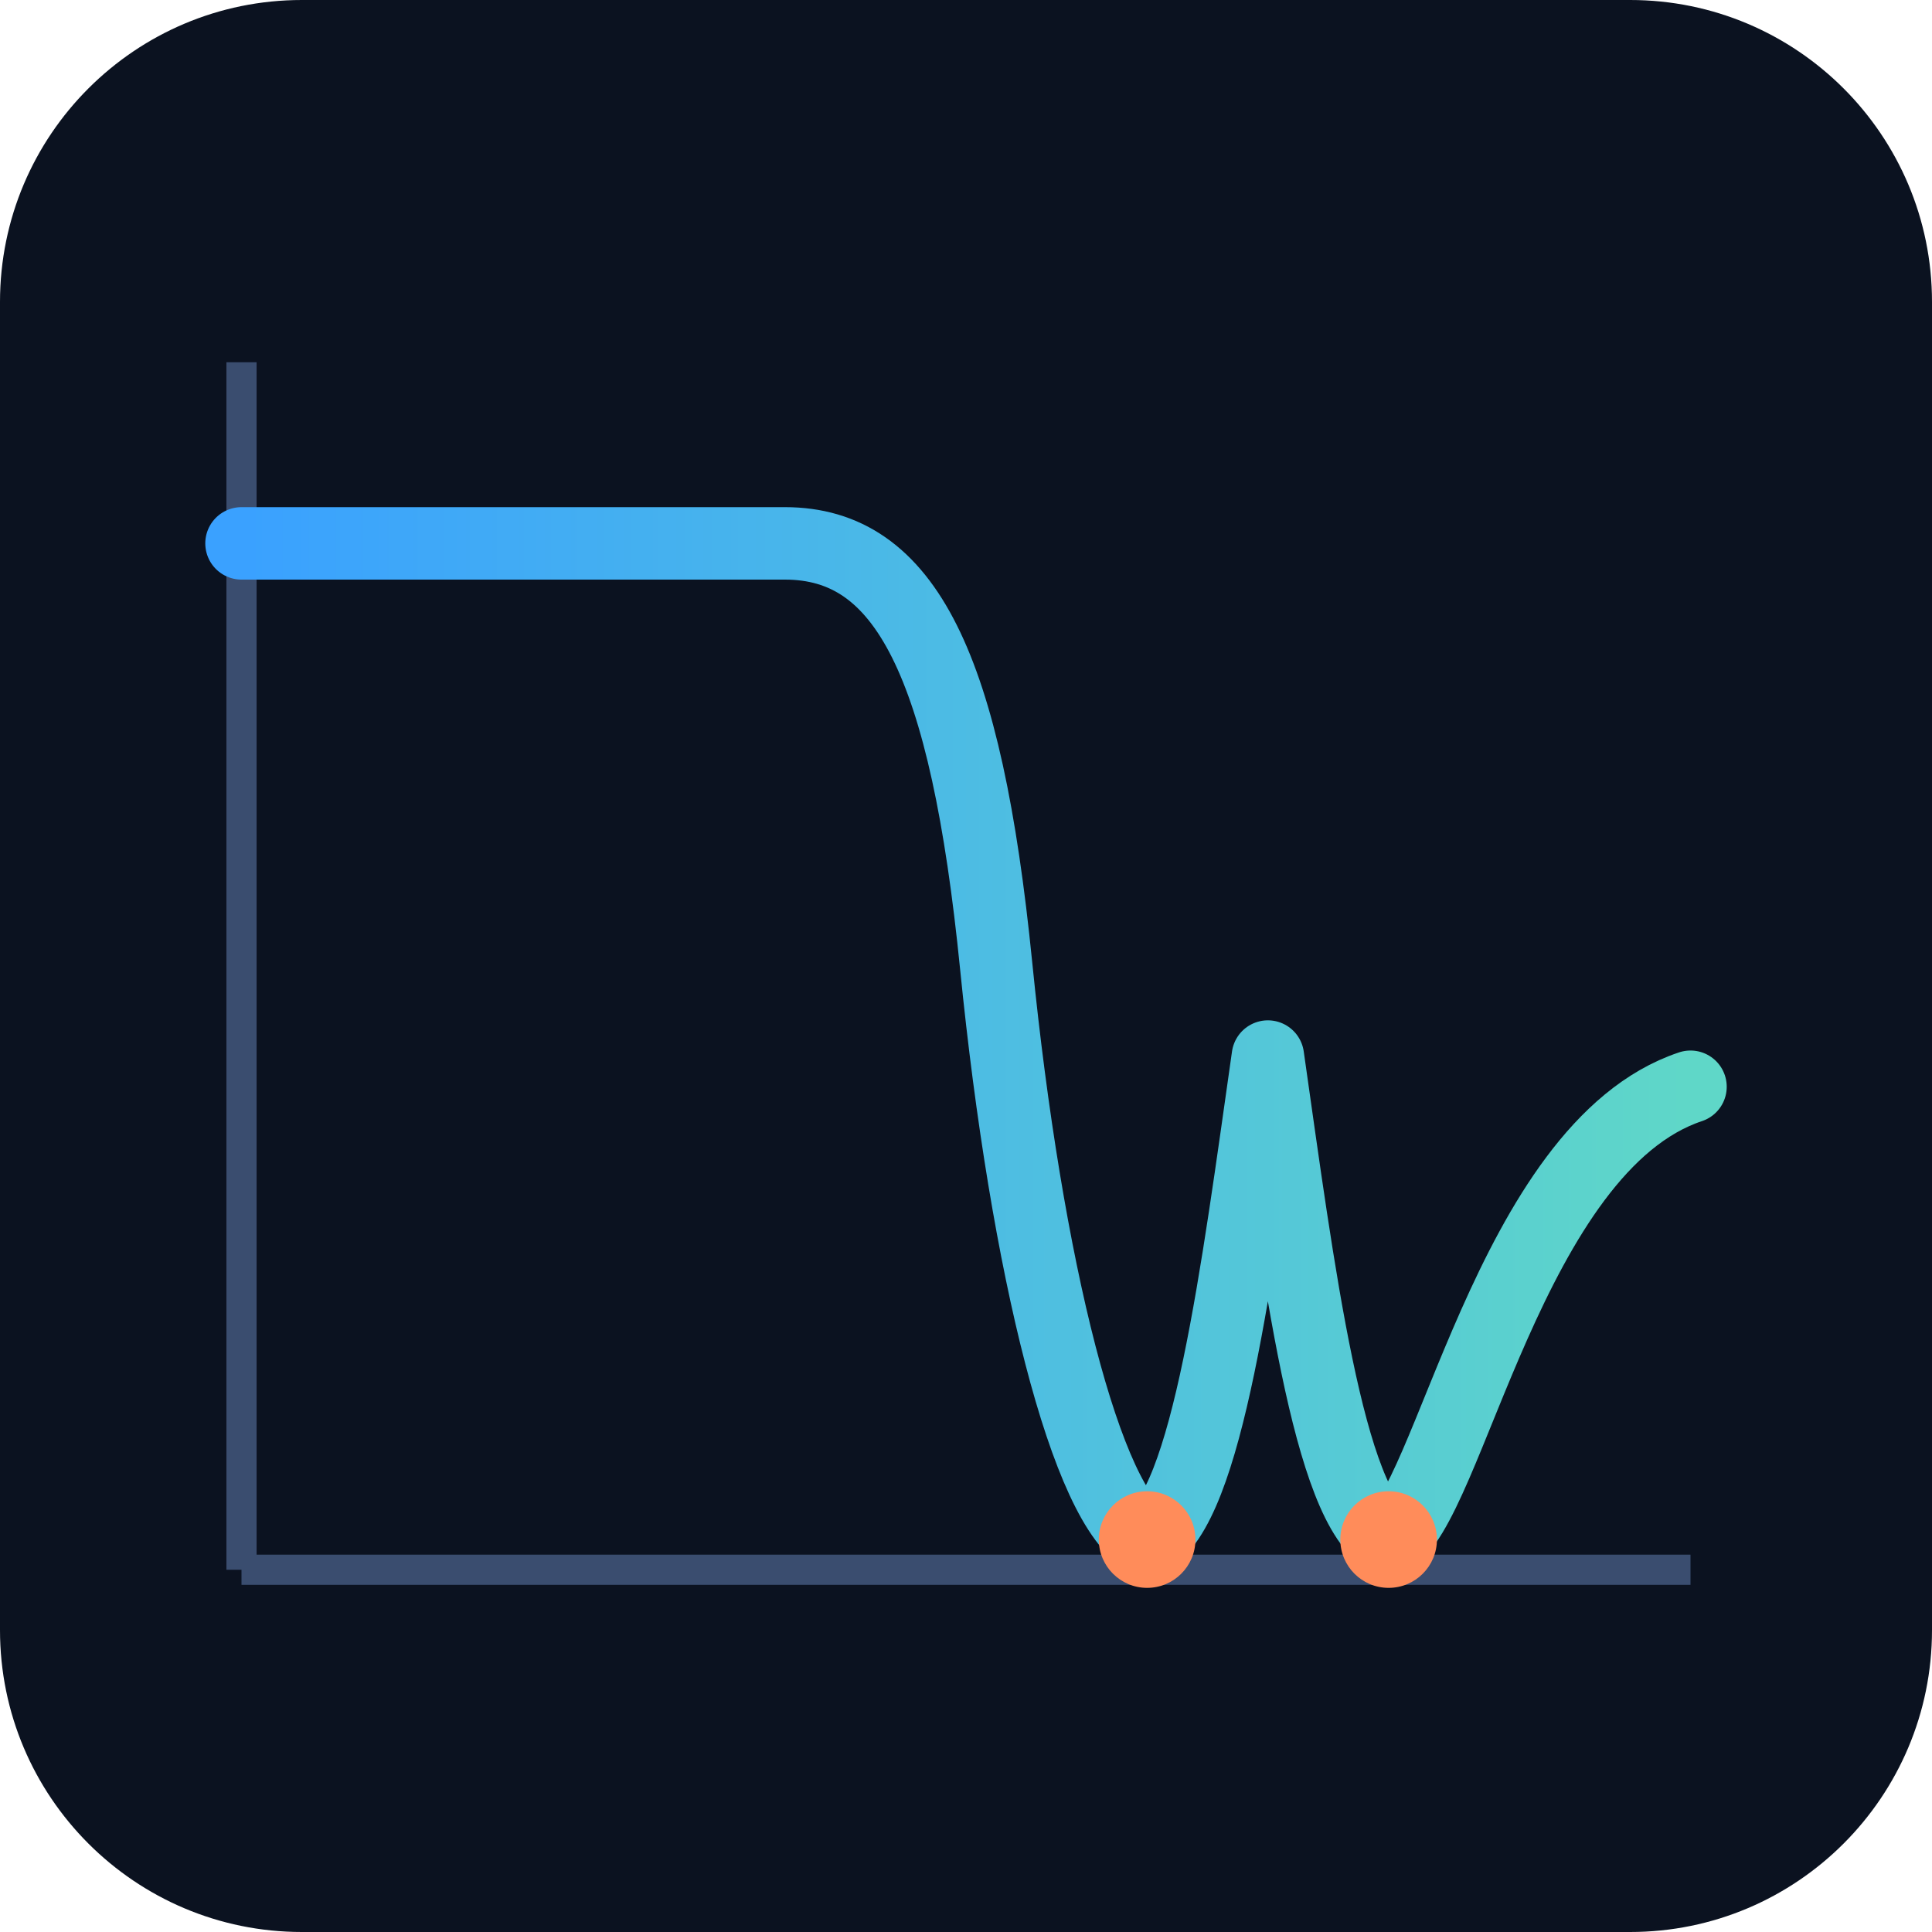
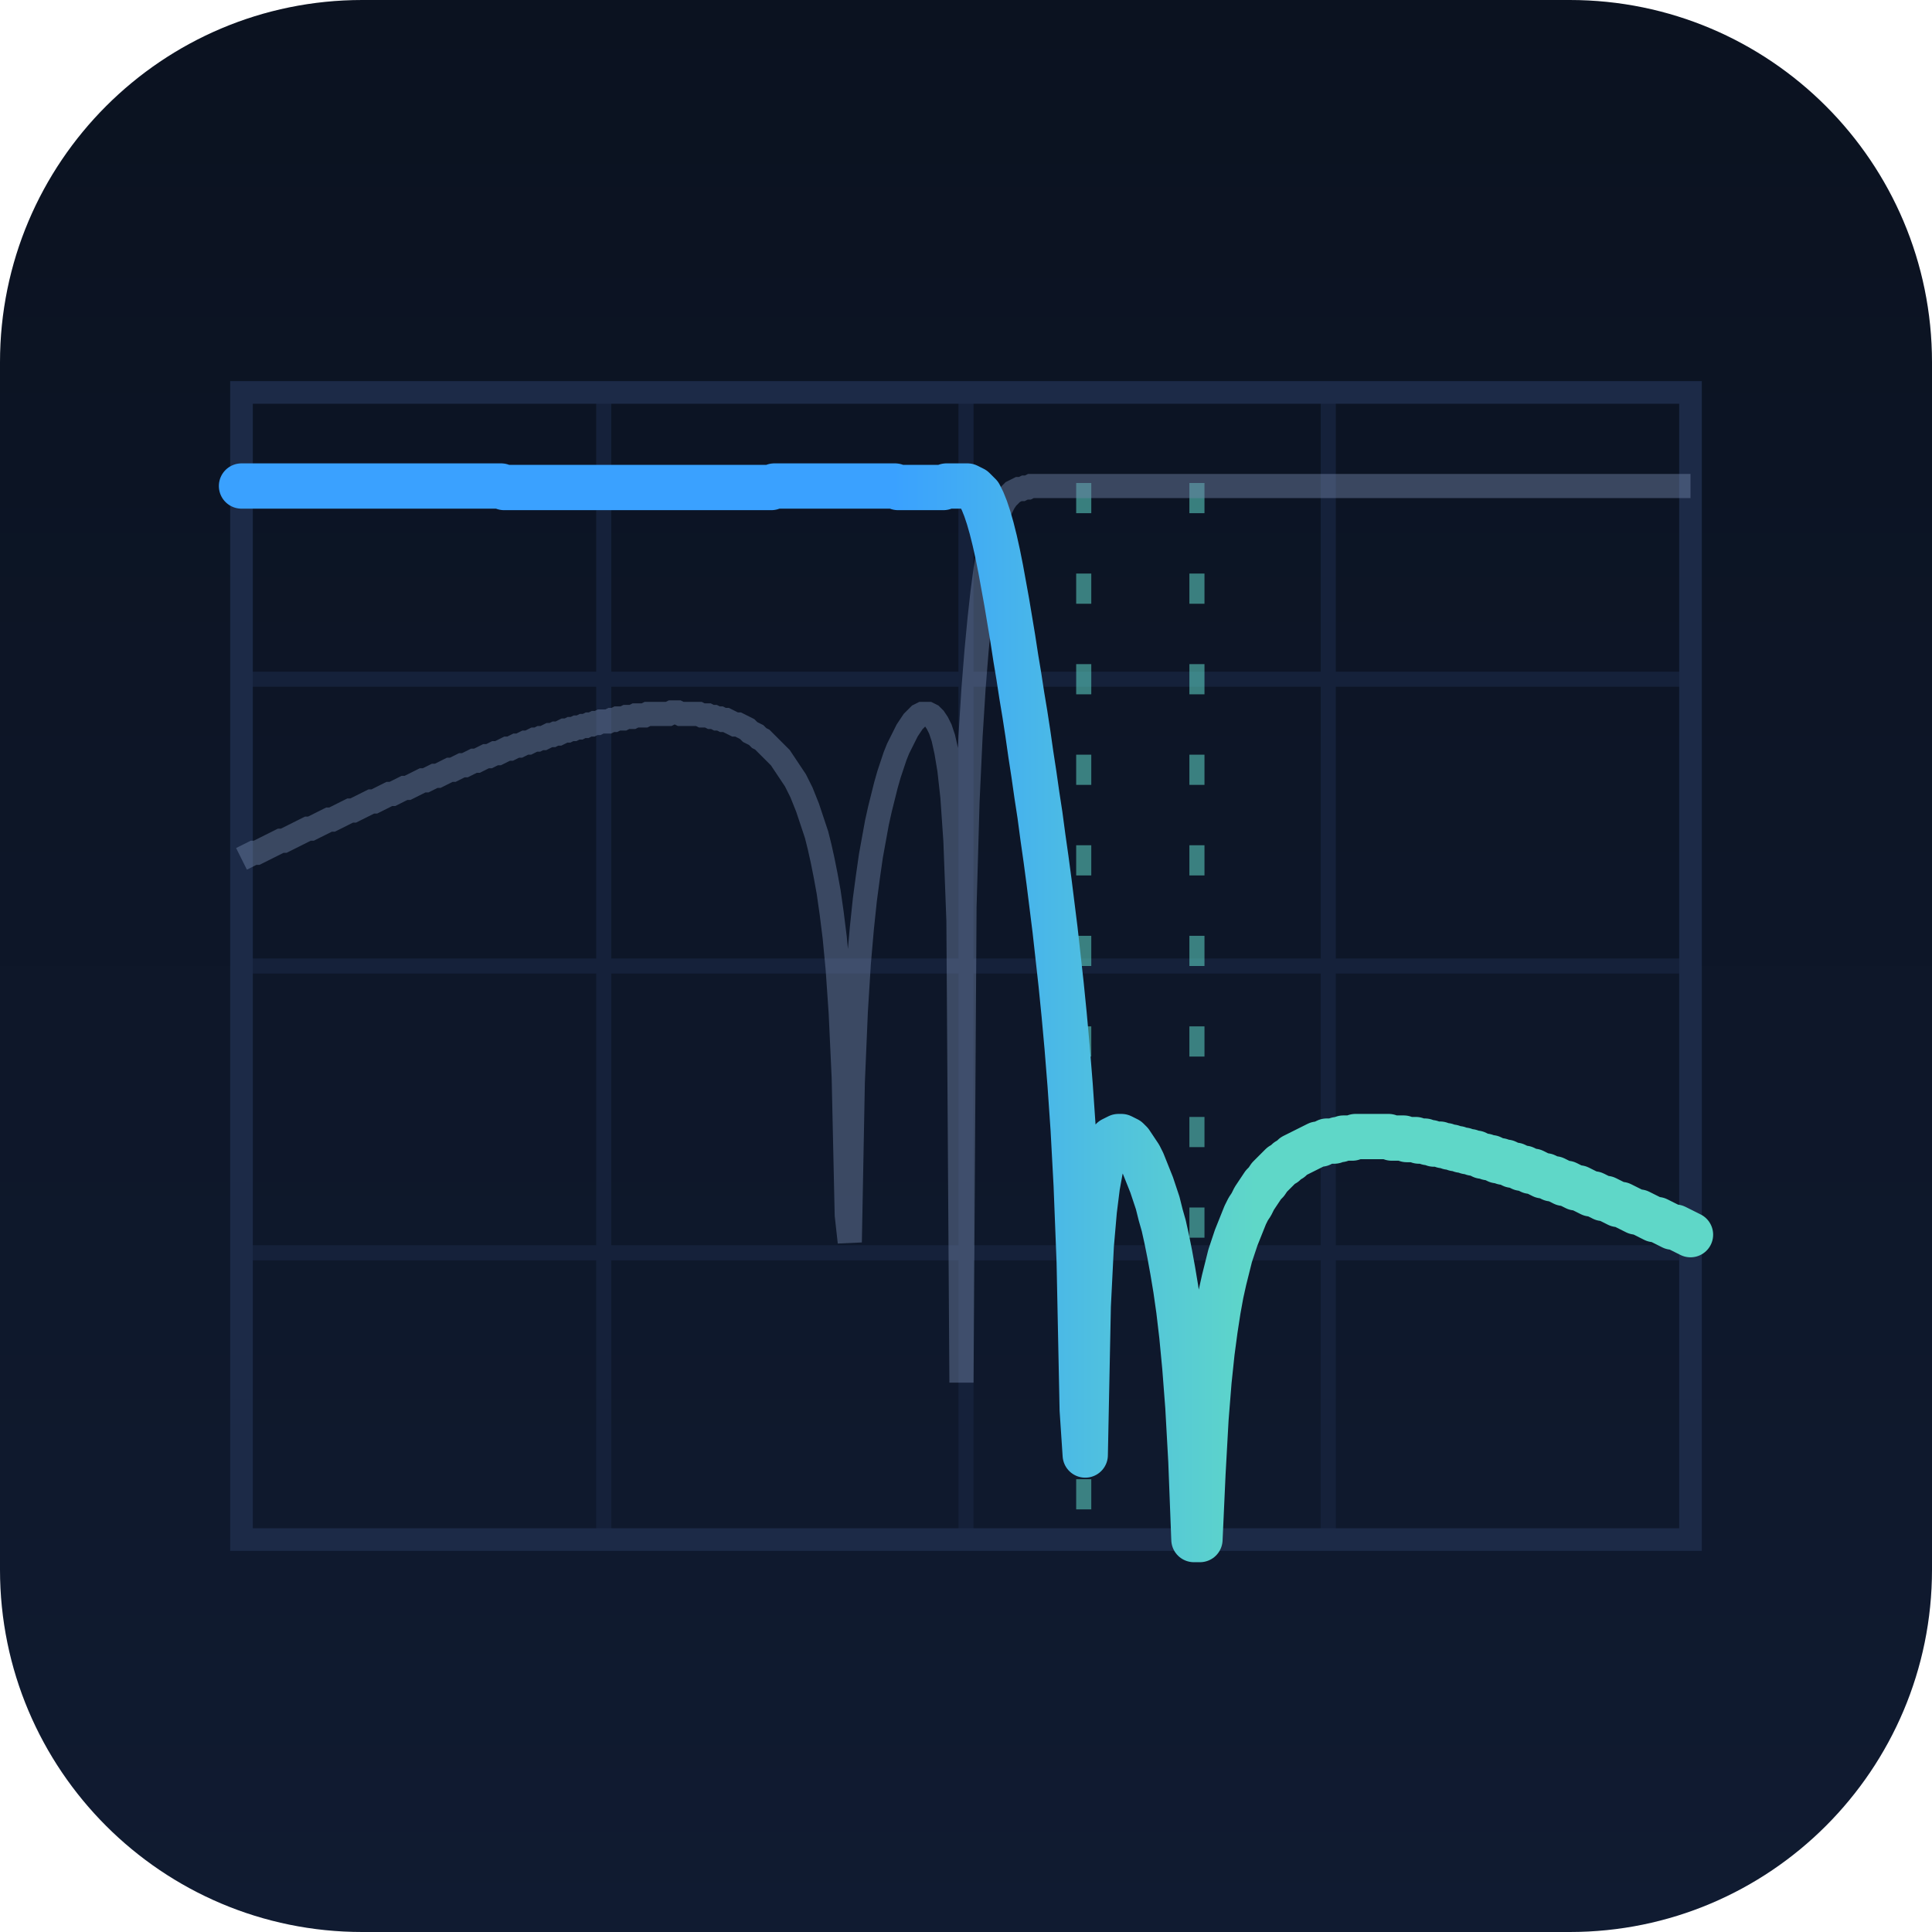
- <svg xmlns="http://www.w3.org/2000/svg" viewBox="0 0 64 64" width="64" height="64" role="img" aria-label="mcp-ltspice-qucs mark: elliptic LPF response icon">
+ <svg xmlns="http://www.w3.org/2000/svg" viewBox="0 0 128 128" role="img" aria-label="mcp-ltspice-qucs mark: elliptic low-pass response with transmission-zero notches">
  <defs>
-     <linearGradient id="m_curve" x1="0" y1="0" x2="1" y2="0">
-       <stop offset="0%" stop-color="#3aa1ff" />
-       <stop offset="100%" stop-color="#5fd7c8" />
+     <linearGradient id="mbg" x1="0" y1="0" x2="0" y2="1">
+       <stop offset="0%" stop-color="#0B1220" />
+       <stop offset="100%" stop-color="#101B31" />
+     </linearGradient>
+     <linearGradient id="mcv" x1="0" y1="0" x2="1" y2="0">
+       <stop offset="0%" stop-color="#3AA1FF" />
+       <stop offset="45%" stop-color="#3AA1FF" />
+       <stop offset="70%" stop-color="#5FD7C8" />
+       <stop offset="100%" stop-color="#5FD7C8" />
    </linearGradient>
  </defs>
-   <rect x="0" y="0" width="64" height="64" rx="10" fill="#0b1220" />
-   <line x1="8" y1="52" x2="56" y2="52" stroke="#3a4d6f" stroke-width="1" />
-   <line x1="8" y1="12" x2="8" y2="52" stroke="#3a4d6f" stroke-width="1" />
-   <path d="M 8 18            L 26 18            C 30 18, 32 22, 33 32            C 34 42, 36 50, 38 51            C 40 50, 41 42, 42 35            C 43 42, 44 50, 46 51            C 48 50, 50 38, 56 36" fill="none" stroke="url(#m_curve)" stroke-width="2.4" stroke-linecap="round" stroke-linejoin="round" />
-   <g fill="#ff8c5a">
-     <circle cx="38" cy="51" r="1.6" />
-     <circle cx="46" cy="51" r="1.6" />
+   <rect x="0" y="0" width="128" height="128" rx="24" fill="url(#mbg)" />
+   <g>
+     <line x1="40.0" y1="26" x2="40.0" y2="102" stroke="#15213A" stroke-width="1" />
+     <line x1="64.0" y1="26" x2="64.0" y2="102" stroke="#15213A" stroke-width="1" />
+     <line x1="88.0" y1="26" x2="88.0" y2="102" stroke="#15213A" stroke-width="1" />
+     <line x1="16" y1="45.0" x2="112" y2="45.0" stroke="#15213A" stroke-width="1" />
+     <line x1="16" y1="64.0" x2="112" y2="64.0" stroke="#15213A" stroke-width="1" />
+     <line x1="16" y1="83.0" x2="112" y2="83.0" stroke="#15213A" stroke-width="1" />
+     <line x1="71.8" y1="32.0" x2="71.8" y2="102.0" stroke="#5FD7C8" stroke-width="1" stroke-dasharray="2 4" opacity="0.55" />
+     <line x1="79.3" y1="32.0" x2="79.3" y2="102.0" stroke="#5FD7C8" stroke-width="1" stroke-dasharray="2 4" opacity="0.55" />
+     <rect x="16" y="26" width="96" height="76" fill="none" stroke="#1C2A47" stroke-width="1.5" />
+     <path d="M16.0,56.9L16.2,56.8L16.4,56.7L16.6,56.6L16.8,56.5L17.0,56.5L17.2,56.4L17.4,56.3L17.6,56.2L17.8,56.1L18.0,56.0L18.2,55.9L18.4,55.8L18.6,55.7L18.8,55.7L19.0,55.6L19.2,55.5L19.4,55.4L19.6,55.3L19.8,55.2L20.0,55.1L20.2,55.0L20.4,54.9L20.6,54.9L20.8,54.8L21.0,54.7L21.2,54.6L21.4,54.5L21.6,54.4L21.8,54.3L22.0,54.3L22.2,54.2L22.4,54.1L22.6,54.0L22.8,53.9L23.0,53.8L23.2,53.7L23.4,53.7L23.6,53.6L23.8,53.5L24.0,53.4L24.2,53.3L24.4,53.2L24.6,53.1L24.8,53.1L25.0,53.0L25.2,52.9L25.4,52.8L25.6,52.7L25.8,52.6L26.0,52.6L26.2,52.5L26.4,52.4L26.6,52.3L26.8,52.2L27.0,52.2L27.2,52.1L27.4,52.0L27.6,51.9L27.8,51.8L28.0,51.7L28.2,51.7L28.4,51.6L28.6,51.5L28.8,51.4L29.0,51.4L29.2,51.3L29.4,51.2L29.6,51.1L29.8,51.0L30.0,51.0L30.2,50.9L30.4,50.8L30.6,50.7L30.8,50.7L31.0,50.6L31.2,50.5L31.4,50.4L31.6,50.4L31.8,50.3L32.0,50.2L32.2,50.1L32.4,50.1L32.6,50.0L32.8,49.9L33.0,49.9L33.2,49.8L33.4,49.7L33.6,49.6L33.8,49.6L34.0,49.5L34.2,49.4L34.4,49.4L34.6,49.3L34.8,49.2L35.0,49.2L35.2,49.1L35.4,49.0L35.6,49.0L35.8,48.9L36.0,48.9L36.2,48.8L36.4,48.7L36.6,48.7L36.8,48.6L37.0,48.6L37.2,48.5L37.4,48.4L37.6,48.4L37.8,48.3L38.0,48.3L38.2,48.2L38.4,48.2L38.6,48.1L38.8,48.1L39.0,48.0L39.2,48.0L39.4,47.9L39.6,47.9L39.8,47.8L40.1,47.8L40.3,47.8L40.5,47.7L40.7,47.7L40.9,47.6L41.1,47.6L41.3,47.6L41.5,47.5L41.7,47.5L41.9,47.5L42.1,47.4L42.3,47.4L42.5,47.4L42.7,47.4L42.9,47.3L43.1,47.3L43.3,47.3L43.5,47.3L43.7,47.3L43.9,47.3L44.1,47.3L44.3,47.3L44.5,47.2L44.7,47.2L44.9,47.2L45.1,47.3L45.3,47.3L45.5,47.3L45.7,47.3L45.9,47.3L46.1,47.3L46.3,47.3L46.5,47.4L46.7,47.4L46.9,47.4L47.1,47.5L47.3,47.5L47.5,47.6L47.7,47.6L47.9,47.7L48.1,47.7L48.3,47.8L48.5,47.9L48.7,48.0L48.9,48.0L49.1,48.1L49.3,48.2L49.5,48.3L49.7,48.5L49.9,48.6L50.1,48.7L50.3,48.9L50.5,49.0L50.7,49.2L50.9,49.4L51.1,49.6L51.3,49.8L51.5,50.0L51.7,50.2L51.9,50.5L52.1,50.8L52.3,51.1L52.5,51.4L52.7,51.7L52.9,52.1L53.1,52.5L53.3,53.0L53.5,53.5L53.7,54.1L53.9,54.7L54.1,55.3L54.3,56.1L54.5,57.0L54.7,58.0L54.9,59.1L55.1,60.5L55.3,62.1L55.5,64.2L55.7,67.1L55.9,71.4L56.1,80.5L56.3,82.3L56.5,71.7L56.7,67.0L56.9,63.8L57.1,61.5L57.3,59.6L57.5,58.1L57.7,56.7L57.9,55.6L58.1,54.5L58.3,53.6L58.5,52.8L58.7,52.0L58.9,51.3L59.1,50.7L59.3,50.1L59.5,49.6L59.7,49.2L59.9,48.8L60.1,48.4L60.3,48.1L60.5,47.8L60.7,47.6L60.9,47.4L61.1,47.3L61.3,47.3L61.5,47.3L61.7,47.4L61.9,47.6L62.1,47.9L62.3,48.3L62.5,48.9L62.7,49.8L62.9,51.0L63.1,52.8L63.3,55.7L63.5,61.0L63.7,91.6L63.9,60.1L64.1,53.1L64.3,48.8L64.5,45.6L64.7,43.1L64.9,41.0L65.1,39.2L65.3,37.7L65.5,36.5L65.7,35.6L65.9,34.8L66.1,34.2L66.3,33.7L66.5,33.3L66.7,33.0L66.9,32.8L67.1,32.6L67.3,32.5L67.5,32.4L67.7,32.4L67.9,32.3L68.1,32.3L68.3,32.2L68.5,32.2L68.7,32.2L68.9,32.2L69.1,32.2L69.3,32.2L69.5,32.2L69.7,32.2L69.9,32.2L70.1,32.2L70.3,32.2L70.5,32.2L70.7,32.2L70.9,32.2L71.1,32.2L71.3,32.2L71.5,32.2L71.7,32.2L71.9,32.2L72.1,32.2L72.3,32.2L72.5,32.2L72.7,32.2L72.9,32.2L73.1,32.2L73.3,32.2L73.5,32.2L73.7,32.2L73.9,32.2L74.1,32.2L74.3,32.2L74.5,32.2L74.7,32.2L74.9,32.2L75.1,32.2L75.3,32.2L75.5,32.2L75.7,32.2L75.9,32.2L76.1,32.2L76.3,32.2L76.5,32.2L76.7,32.2L76.9,32.2L77.1,32.2L77.3,32.2L77.5,32.2L77.7,32.2L77.9,32.2L78.1,32.2L78.3,32.2L78.5,32.2L78.7,32.2L78.9,32.2L79.1,32.2L79.3,32.2L79.5,32.2L79.7,32.2L79.9,32.2L80.1,32.2L80.3,32.2L80.5,32.2L80.7,32.2L80.9,32.2L81.1,32.2L81.3,32.2L81.5,32.2L81.7,32.2L81.9,32.2L82.1,32.2L82.3,32.2L82.5,32.2L82.7,32.2L82.9,32.2L83.1,32.2L83.3,32.2L83.5,32.2L83.7,32.2L83.9,32.2L84.1,32.2L84.3,32.2L84.5,32.2L84.7,32.2L84.9,32.2L85.1,32.2L85.3,32.2L85.5,32.2L85.7,32.2L85.9,32.2L86.1,32.2L86.3,32.2L86.5,32.2L86.7,32.2L86.9,32.2L87.1,32.2L87.3,32.2L87.5,32.2L87.7,32.2L87.9,32.2L88.2,32.2L88.4,32.2L88.6,32.2L88.8,32.2L89.0,32.2L89.2,32.2L89.4,32.2L89.6,32.2L89.8,32.2L90.0,32.2L90.2,32.2L90.4,32.2L90.6,32.2L90.8,32.2L91.0,32.2L91.2,32.2L91.4,32.2L91.6,32.2L91.8,32.2L92.0,32.2L92.2,32.2L92.4,32.2L92.6,32.2L92.8,32.2L93.0,32.2L93.2,32.2L93.4,32.2L93.6,32.2L93.8,32.2L94.0,32.2L94.2,32.2L94.4,32.2L94.6,32.2L94.8,32.2L95.0,32.2L95.2,32.2L95.4,32.2L95.6,32.2L95.8,32.2L96.0,32.2L96.2,32.2L96.4,32.2L96.6,32.2L96.8,32.2L97.0,32.2L97.2,32.2L97.4,32.2L97.6,32.2L97.8,32.2L98.0,32.2L98.2,32.2L98.4,32.2L98.6,32.2L98.8,32.2L99.0,32.2L99.2,32.2L99.4,32.2L99.6,32.2L99.8,32.2L100.0,32.2L100.2,32.2L100.4,32.2L100.6,32.2L100.8,32.2L101.0,32.2L101.2,32.2L101.4,32.2L101.6,32.2L101.8,32.2L102.0,32.2L102.2,32.2L102.4,32.2L102.6,32.2L102.8,32.2L103.0,32.2L103.2,32.2L103.4,32.2L103.6,32.2L103.8,32.2L104.0,32.2L104.2,32.2L104.4,32.2L104.6,32.2L104.8,32.2L105.0,32.2L105.2,32.2L105.4,32.2L105.6,32.2L105.8,32.2L106.0,32.2L106.2,32.2L106.4,32.2L106.6,32.2L106.8,32.2L107.0,32.2L107.2,32.2L107.4,32.2L107.6,32.2L107.8,32.2L108.0,32.2L108.2,32.2L108.4,32.2L108.6,32.2L108.8,32.2L109.0,32.2L109.2,32.2L109.4,32.2L109.6,32.2L109.8,32.2L110.0,32.2L110.2,32.2L110.4,32.2L110.6,32.2L110.8,32.2L111.0,32.2L111.2,32.2L111.4,32.2L111.6,32.2L111.8,32.2L112.0,32.2" fill="none" stroke="#7286A8" stroke-width="1.6" opacity="0.45" />
+     <path d="M16.0,32.2L16.2,32.2L16.4,32.2L16.6,32.2L16.8,32.2L17.0,32.2L17.2,32.2L17.4,32.2L17.6,32.2L17.8,32.2L18.0,32.2L18.2,32.2L18.4,32.2L18.6,32.2L18.8,32.2L19.0,32.2L19.2,32.2L19.4,32.2L19.6,32.2L19.8,32.2L20.0,32.2L20.2,32.2L20.4,32.2L20.6,32.2L20.8,32.2L21.0,32.2L21.2,32.2L21.4,32.2L21.6,32.2L21.8,32.2L22.0,32.2L22.2,32.2L22.4,32.2L22.6,32.2L22.8,32.2L23.0,32.2L23.2,32.2L23.4,32.2L23.6,32.2L23.8,32.2L24.0,32.2L24.2,32.2L24.4,32.2L24.6,32.2L24.8,32.2L25.0,32.2L25.2,32.2L25.4,32.2L25.6,32.2L25.8,32.2L26.0,32.2L26.2,32.2L26.4,32.2L26.6,32.2L26.8,32.2L27.0,32.2L27.2,32.2L27.4,32.2L27.6,32.2L27.8,32.2L28.0,32.2L28.2,32.2L28.4,32.2L28.6,32.2L28.8,32.2L29.0,32.2L29.2,32.2L29.4,32.2L29.6,32.2L29.8,32.2L30.0,32.2L30.2,32.2L30.4,32.2L30.6,32.2L30.8,32.2L31.0,32.2L31.2,32.2L31.4,32.2L31.6,32.2L31.8,32.2L32.0,32.2L32.2,32.2L32.4,32.2L32.6,32.2L32.8,32.2L33.0,32.2L33.2,32.2L33.4,32.3L33.6,32.3L33.8,32.3L34.0,32.3L34.2,32.3L34.4,32.3L34.6,32.3L34.8,32.3L35.0,32.3L35.2,32.3L35.4,32.3L35.6,32.3L35.8,32.3L36.0,32.3L36.2,32.3L36.4,32.3L36.6,32.3L36.8,32.3L37.0,32.3L37.2,32.3L37.4,32.3L37.6,32.3L37.8,32.3L38.0,32.3L38.2,32.3L38.4,32.3L38.6,32.3L38.8,32.3L39.0,32.3L39.2,32.3L39.4,32.3L39.6,32.3L39.8,32.3L40.1,32.3L40.3,32.3L40.5,32.3L40.7,32.3L40.9,32.3L41.1,32.3L41.3,32.3L41.5,32.3L41.7,32.3L41.9,32.3L42.1,32.3L42.3,32.3L42.5,32.3L42.7,32.3L42.9,32.3L43.1,32.3L43.3,32.3L43.5,32.3L43.7,32.3L43.9,32.3L44.1,32.3L44.3,32.3L44.5,32.3L44.7,32.3L44.9,32.3L45.1,32.3L45.3,32.3L45.5,32.3L45.7,32.3L45.9,32.3L46.1,32.3L46.3,32.3L46.5,32.3L46.7,32.3L46.9,32.3L47.1,32.3L47.3,32.3L47.5,32.3L47.7,32.3L47.9,32.3L48.1,32.3L48.3,32.3L48.5,32.3L48.7,32.3L48.9,32.3L49.1,32.3L49.3,32.3L49.5,32.3L49.7,32.3L49.9,32.3L50.1,32.3L50.3,32.3L50.5,32.3L50.7,32.3L50.9,32.3L51.1,32.3L51.3,32.2L51.5,32.2L51.7,32.2L51.9,32.2L52.1,32.2L52.3,32.2L52.5,32.2L52.7,32.2L52.9,32.2L53.1,32.2L53.3,32.2L53.5,32.2L53.7,32.2L53.9,32.2L54.1,32.2L54.3,32.2L54.5,32.2L54.7,32.2L54.9,32.2L55.1,32.2L55.3,32.2L55.5,32.2L55.7,32.2L55.9,32.2L56.1,32.2L56.3,32.2L56.5,32.2L56.7,32.2L56.9,32.2L57.1,32.2L57.3,32.2L57.5,32.2L57.7,32.2L57.9,32.2L58.1,32.2L58.3,32.2L58.5,32.2L58.7,32.2L58.9,32.2L59.1,32.2L59.3,32.2L59.5,32.3L59.7,32.3L59.9,32.3L60.1,32.3L60.3,32.3L60.5,32.3L60.7,32.3L60.9,32.3L61.1,32.3L61.3,32.3L61.5,32.3L61.7,32.3L61.9,32.3L62.1,32.3L62.3,32.3L62.5,32.3L62.7,32.2L62.9,32.2L63.1,32.2L63.3,32.2L63.5,32.2L63.7,32.2L63.9,32.2L64.1,32.2L64.3,32.3L64.5,32.4L64.7,32.6L64.9,32.8L65.1,33.2L65.3,33.7L65.5,34.3L65.7,35.0L65.9,35.8L66.1,36.7L66.3,37.7L66.5,38.8L66.7,39.9L66.9,41.1L67.1,42.3L67.3,43.6L67.5,44.8L67.7,46.1L67.9,47.3L68.1,48.6L68.3,50.0L68.5,51.3L68.7,52.7L68.9,54.0L69.1,55.5L69.3,56.9L69.5,58.4L69.7,60.0L69.9,61.6L70.1,63.4L70.3,65.2L70.5,67.2L70.7,69.4L70.9,71.9L71.1,74.8L71.3,78.5L71.5,83.6L71.7,93.4L71.9,96.4L72.1,86.5L72.3,82.5L72.5,80.2L72.7,78.6L72.9,77.5L73.1,76.7L73.3,76.2L73.5,75.8L73.7,75.5L73.9,75.4L74.1,75.3L74.3,75.3L74.5,75.4L74.7,75.5L74.9,75.7L75.1,76.0L75.3,76.3L75.5,76.6L75.7,77.0L75.9,77.5L76.1,78.0L76.3,78.5L76.5,79.1L76.7,79.7L76.9,80.5L77.1,81.2L77.3,82.1L77.5,83.1L77.7,84.2L77.9,85.4L78.1,86.8L78.3,88.5L78.5,90.6L78.7,93.2L78.9,96.8L79.1,102.0L79.3,102.0L79.5,102.0L79.7,97.6L79.9,94.0L80.1,91.5L80.3,89.6L80.5,88.1L80.7,86.8L80.9,85.7L81.1,84.8L81.3,84.0L81.5,83.2L81.7,82.6L81.9,82.0L82.1,81.5L82.3,81.0L82.5,80.5L82.7,80.1L82.9,79.8L83.1,79.4L83.3,79.1L83.5,78.8L83.7,78.5L83.9,78.3L84.1,78.0L84.3,77.8L84.5,77.6L84.7,77.4L84.9,77.2L85.1,77.1L85.3,76.9L85.5,76.8L85.7,76.6L85.9,76.5L86.1,76.4L86.3,76.3L86.5,76.2L86.7,76.1L86.9,76.0L87.1,75.9L87.3,75.8L87.5,75.8L87.7,75.7L87.9,75.6L88.2,75.6L88.4,75.6L88.6,75.5L88.8,75.5L89.0,75.4L89.2,75.4L89.4,75.4L89.6,75.4L89.8,75.3L90.0,75.3L90.2,75.3L90.4,75.3L90.6,75.3L90.8,75.3L91.0,75.3L91.2,75.3L91.4,75.3L91.6,75.3L91.8,75.3L92.0,75.3L92.2,75.4L92.4,75.4L92.6,75.4L92.8,75.4L93.0,75.4L93.2,75.5L93.4,75.5L93.6,75.5L93.8,75.5L94.0,75.6L94.2,75.6L94.4,75.6L94.6,75.7L94.8,75.7L95.0,75.8L95.2,75.8L95.4,75.8L95.6,75.9L95.8,75.9L96.0,76.0L96.2,76.0L96.4,76.1L96.6,76.1L96.8,76.2L97.0,76.2L97.2,76.3L97.4,76.3L97.6,76.4L97.8,76.4L98.0,76.5L98.2,76.6L98.4,76.6L98.6,76.7L98.8,76.7L99.0,76.8L99.2,76.9L99.4,76.9L99.6,77.0L99.8,77.0L100.0,77.1L100.2,77.2L100.4,77.2L100.6,77.3L100.8,77.4L101.0,77.4L101.2,77.5L101.4,77.6L101.6,77.6L101.8,77.7L102.0,77.8L102.2,77.9L102.4,77.9L102.6,78.0L102.8,78.1L103.0,78.1L103.2,78.2L103.4,78.3L103.6,78.4L103.8,78.4L104.0,78.5L104.2,78.6L104.4,78.7L104.6,78.7L104.8,78.8L105.0,78.9L105.2,79.0L105.4,79.1L105.6,79.1L105.8,79.2L106.0,79.3L106.2,79.4L106.4,79.4L106.6,79.5L106.8,79.6L107.0,79.7L107.2,79.8L107.4,79.8L107.6,79.9L107.8,80.0L108.0,80.1L108.2,80.2L108.4,80.3L108.6,80.3L108.8,80.4L109.0,80.5L109.2,80.6L109.4,80.7L109.6,80.8L109.8,80.8L110.0,80.9L110.2,81.0L110.4,81.1L110.6,81.2L110.8,81.3L111.0,81.3L111.2,81.4L111.4,81.5L111.6,81.6L111.8,81.7L112.0,81.8" fill="none" stroke="url(#mcv)" stroke-width="3" stroke-linejoin="round" stroke-linecap="round" />
  </g>
</svg>
